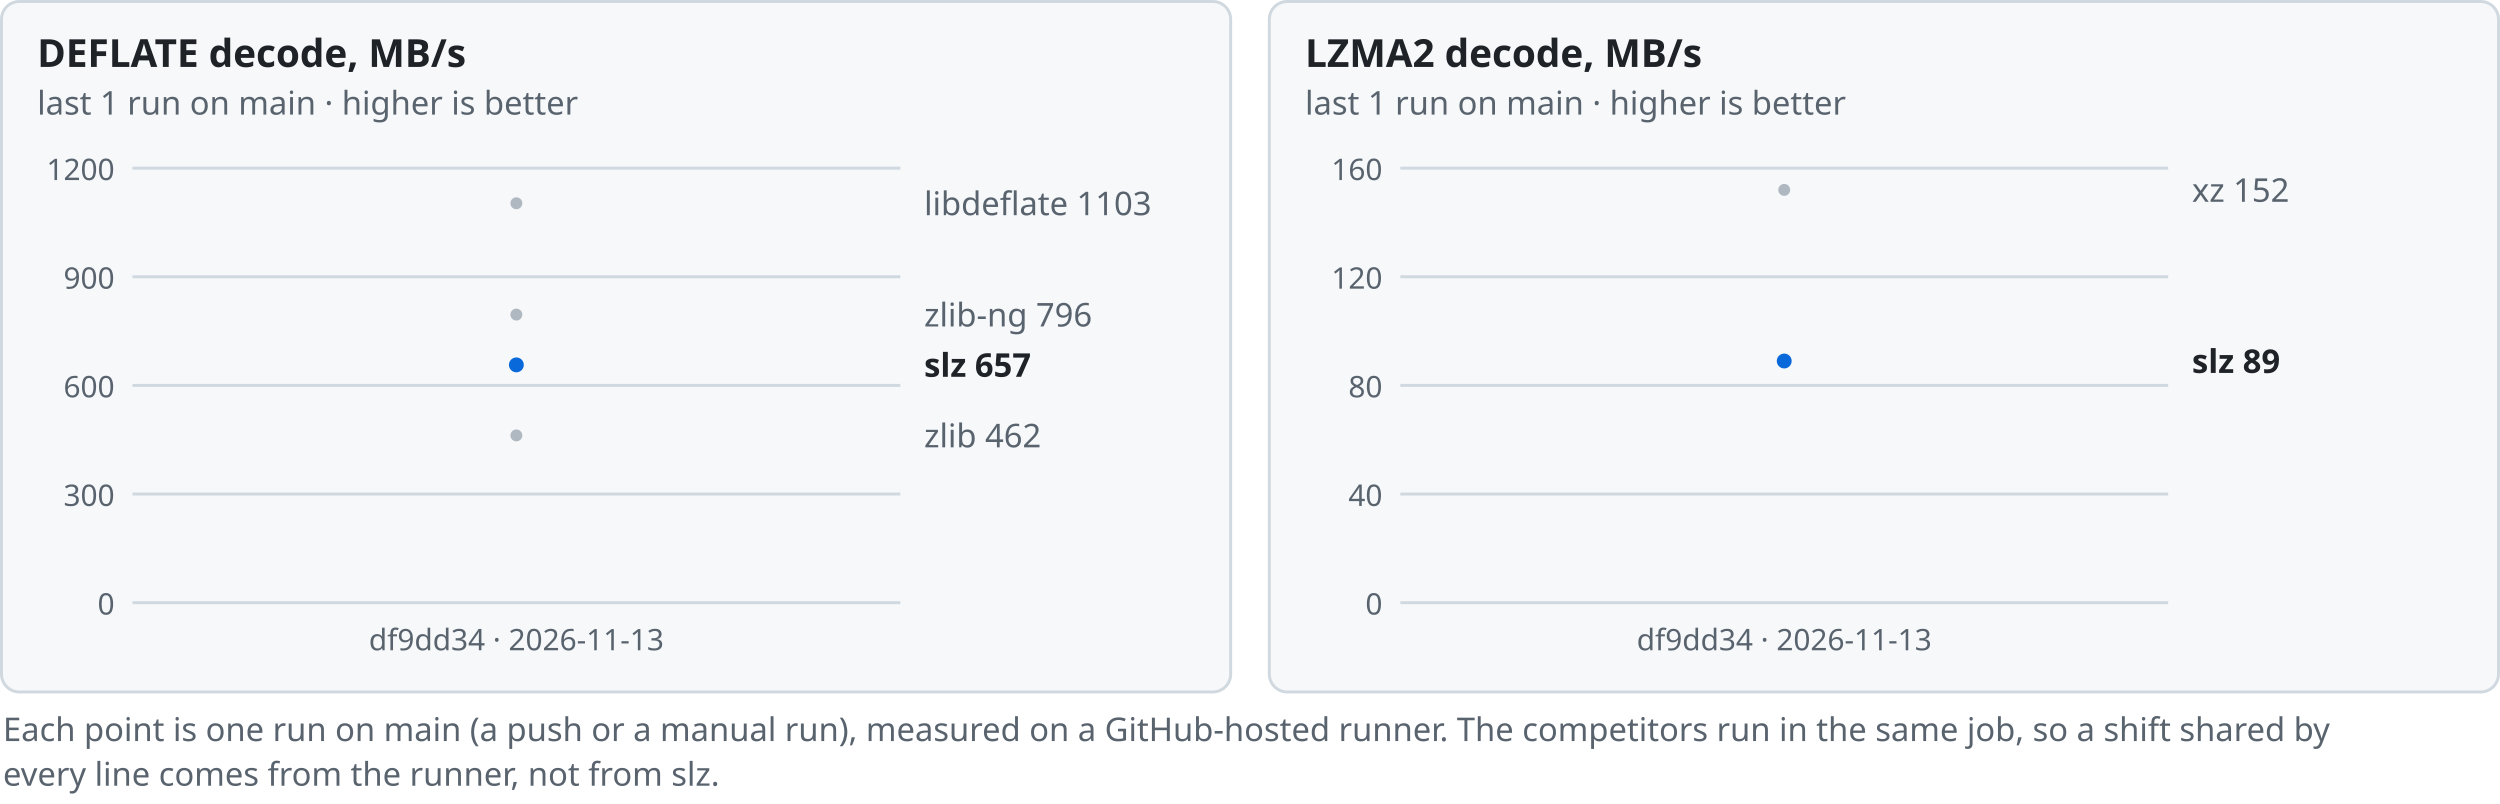
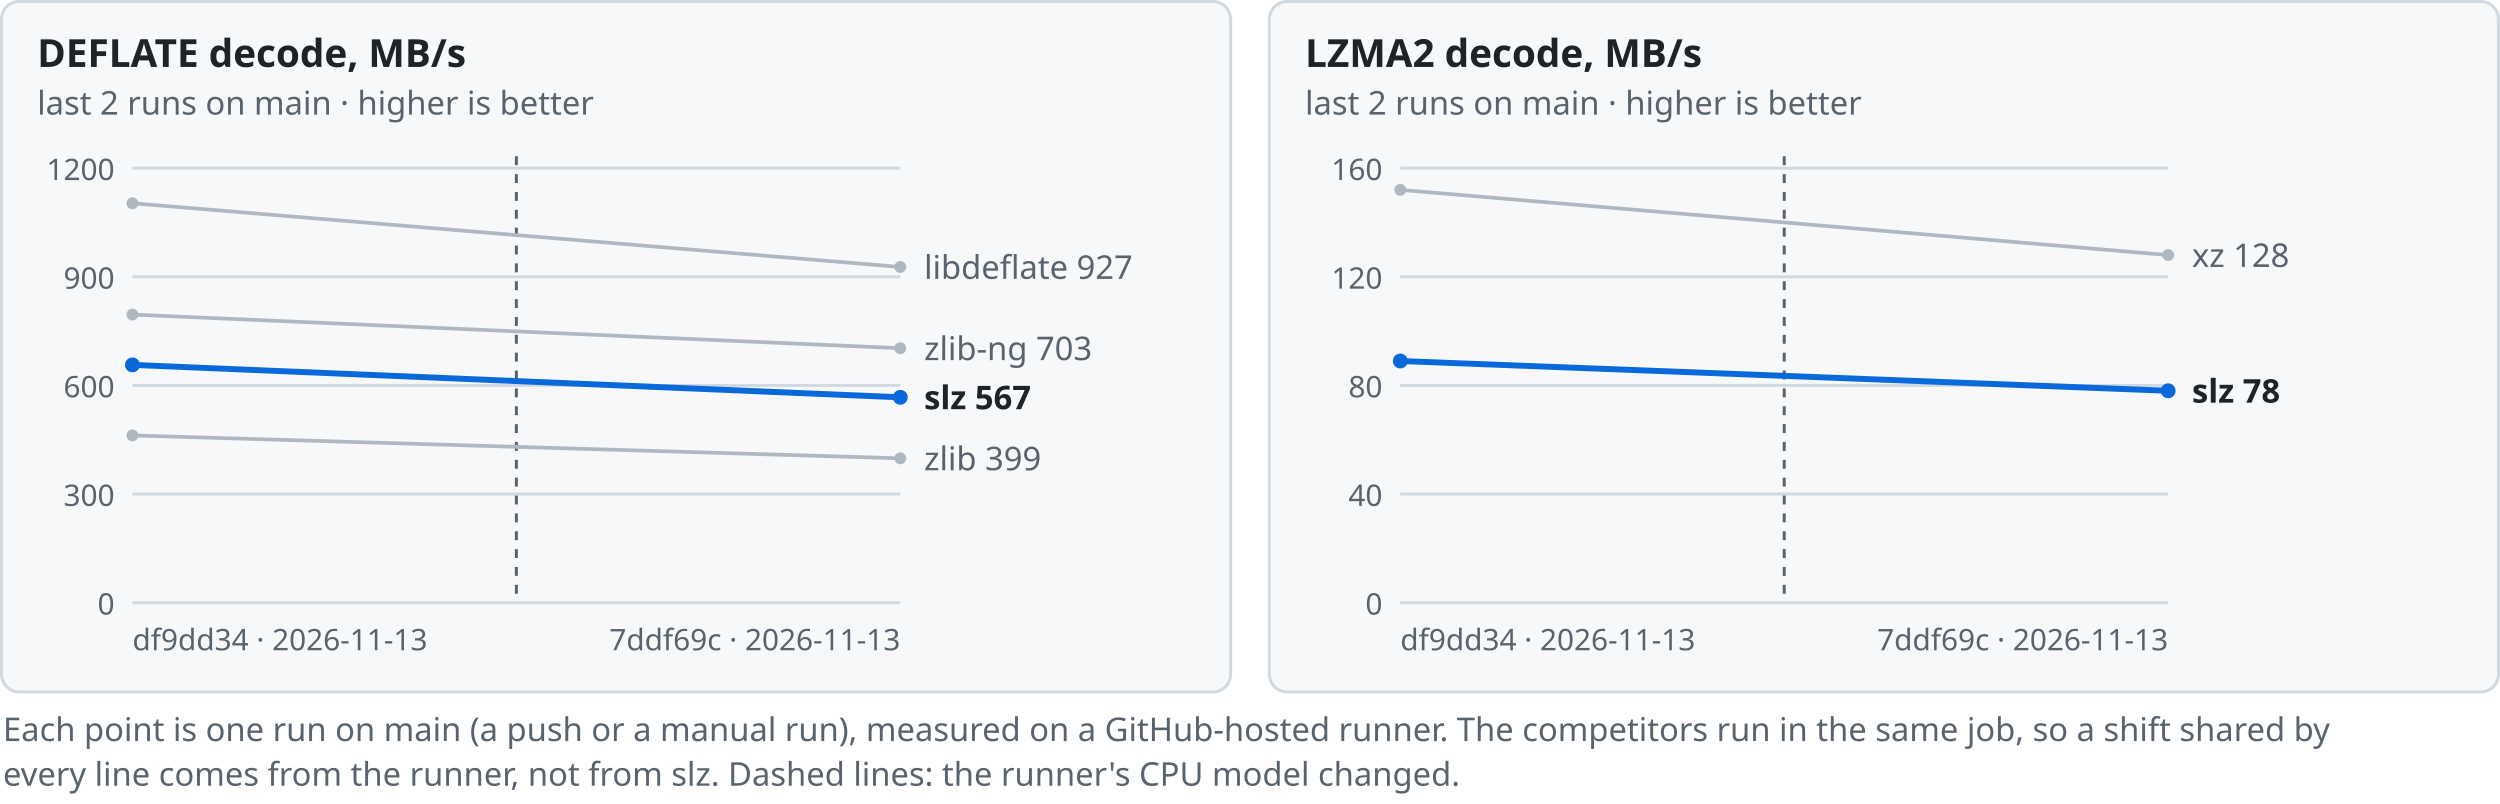
<svg xmlns="http://www.w3.org/2000/svg" width="840" height="270" viewBox="0 0 840 270" role="img" aria-labelledby="title desc">
  <style>text{font-family:-apple-system,BlinkMacSystemFont,'Segoe UI','Noto Sans',Helvetica,Arial,sans-serif;font-variant-numeric:tabular-nums}</style>
  <rect x="0.5" y="0.5" width="413.0" height="232.0" fill="#f6f8fa" rx="6" stroke="#d1d9e0" />
  <text x="12.5" y="22.5" font-size="13" fill="#1f2328" font-weight="600">DEFLATE decode, MB/s</text>
-   <text x="12.5" y="38.5" font-size="11" fill="#59636e">last 1 run on main · higher is better</text>
+   <text x="12.5" y="38.5" font-size="11" fill="#59636e">last 2 runs on main · higher is better</text>
  <line x1="44.5" y1="202.5" x2="302.5" y2="202.5" stroke="#d1d9e0" stroke-width="1" />
  <text x="38.5" y="206.5" font-size="10" fill="#59636e" text-anchor="end">0</text>
  <line x1="44.5" y1="166.0" x2="302.5" y2="166.0" stroke="#d1d9e0" stroke-width="1" />
  <text x="38.5" y="170.0" font-size="10" fill="#59636e" text-anchor="end">300</text>
  <line x1="44.5" y1="129.5" x2="302.5" y2="129.5" stroke="#d1d9e0" stroke-width="1" />
  <text x="38.5" y="133.5" font-size="10" fill="#59636e" text-anchor="end">600</text>
  <line x1="44.5" y1="93.0" x2="302.5" y2="93.0" stroke="#d1d9e0" stroke-width="1" />
  <text x="38.5" y="97.0" font-size="10" fill="#59636e" text-anchor="end">900</text>
  <line x1="44.5" y1="56.5" x2="302.5" y2="56.5" stroke="#d1d9e0" stroke-width="1" />
  <text x="38.5" y="60.5" font-size="10" fill="#59636e" text-anchor="end">1200</text>
-   <circle cx="173.5" cy="68.3" r="2" fill="#afb8c1" />
-   <circle cx="173.5" cy="105.7" r="2" fill="#afb8c1" />
-   <circle cx="173.5" cy="146.3" r="2" fill="#afb8c1" />
-   <circle cx="173.5" cy="122.6" r="2.5" fill="#0969da" />
-   <text x="310.5" y="72.3" font-size="11" fill="#59636e">libdeflate 1103</text>
-   <text x="310.5" y="109.7" font-size="11" fill="#59636e">zlib-ng 796</text>
-   <text x="310.5" y="126.6" font-size="11" fill="#1f2328" font-weight="600">slz 657</text>
-   <text x="310.5" y="150.3" font-size="11" fill="#59636e">zlib 462</text>
-   <text x="173.5" y="218.5" font-size="10" fill="#59636e" text-anchor="middle">df9dd34 · 2026-11-13</text>
+   <line x1="173.5" y1="52.5" x2="173.5" y2="202.5" stroke="#59636e" stroke-width="1" stroke-dasharray="3 3" />
+   <polyline points="44.5,68.3 302.5,89.7" fill="none" stroke="#afb8c1" stroke-width="1.25" stroke-linejoin="round" stroke-linecap="round" />
+   <circle cx="44.5" cy="68.3" r="2" fill="#afb8c1" />
+   <circle cx="302.5" cy="89.7" r="2" fill="#afb8c1" />
+   <polyline points="44.5,105.7 302.5,117.0" fill="none" stroke="#afb8c1" stroke-width="1.25" stroke-linejoin="round" stroke-linecap="round" />
+   <circle cx="44.5" cy="105.7" r="2" fill="#afb8c1" />
+   <circle cx="302.5" cy="117.0" r="2" fill="#afb8c1" />
+   <polyline points="44.5,146.3 302.5,154.0" fill="none" stroke="#afb8c1" stroke-width="1.25" stroke-linejoin="round" stroke-linecap="round" />
+   <circle cx="44.5" cy="146.3" r="2" fill="#afb8c1" />
+   <circle cx="302.5" cy="154.0" r="2" fill="#afb8c1" />
+   <polyline points="44.5,122.6 302.5,133.5" fill="none" stroke="#0969da" stroke-width="2" stroke-linejoin="round" stroke-linecap="round" />
+   <circle cx="44.5" cy="122.6" r="2.5" fill="#0969da" />
+   <circle cx="302.5" cy="133.5" r="2.5" fill="#0969da" />
+   <text x="310.5" y="93.7" font-size="11" fill="#59636e">libdeflate 927</text>
+   <text x="310.5" y="121.0" font-size="11" fill="#59636e">zlib-ng 703</text>
+   <text x="310.5" y="137.5" font-size="11" fill="#1f2328" font-weight="600">slz 567</text>
+   <text x="310.5" y="158.0" font-size="11" fill="#59636e">zlib 399</text>
+   <text x="44.5" y="218.5" font-size="10" fill="#59636e">df9dd34 · 2026-11-13</text>
+   <text x="302.5" y="218.5" font-size="10" fill="#59636e" text-anchor="end">7ddf69c · 2026-11-13</text>
  <rect x="426.5" y="0.5" width="413.0" height="232.0" fill="#f6f8fa" rx="6" stroke="#d1d9e0" />
  <text x="438.5" y="22.5" font-size="13" fill="#1f2328" font-weight="600">LZMA2 decode, MB/s</text>
-   <text x="438.5" y="38.5" font-size="11" fill="#59636e">last 1 run on main · higher is better</text>
+   <text x="438.5" y="38.5" font-size="11" fill="#59636e">last 2 runs on main · higher is better</text>
  <line x1="470.5" y1="202.5" x2="728.5" y2="202.5" stroke="#d1d9e0" stroke-width="1" />
  <text x="464.5" y="206.5" font-size="10" fill="#59636e" text-anchor="end">0</text>
  <line x1="470.5" y1="166.0" x2="728.5" y2="166.0" stroke="#d1d9e0" stroke-width="1" />
  <text x="464.5" y="170.0" font-size="10" fill="#59636e" text-anchor="end">40</text>
  <line x1="470.5" y1="129.5" x2="728.5" y2="129.5" stroke="#d1d9e0" stroke-width="1" />
  <text x="464.5" y="133.5" font-size="10" fill="#59636e" text-anchor="end">80</text>
  <line x1="470.5" y1="93.0" x2="728.5" y2="93.0" stroke="#d1d9e0" stroke-width="1" />
  <text x="464.5" y="97.0" font-size="10" fill="#59636e" text-anchor="end">120</text>
  <line x1="470.5" y1="56.5" x2="728.5" y2="56.5" stroke="#d1d9e0" stroke-width="1" />
  <text x="464.5" y="60.5" font-size="10" fill="#59636e" text-anchor="end">160</text>
-   <circle cx="599.5" cy="63.8" r="2" fill="#afb8c1" />
-   <circle cx="599.5" cy="121.3" r="2.5" fill="#0969da" />
-   <text x="736.5" y="67.8" font-size="11" fill="#59636e">xz 152</text>
-   <text x="736.5" y="125.3" font-size="11" fill="#1f2328" font-weight="600">slz 89</text>
-   <text x="599.5" y="218.5" font-size="10" fill="#59636e" text-anchor="middle">df9dd34 · 2026-11-13</text>
+   <line x1="599.5" y1="52.5" x2="599.5" y2="202.5" stroke="#59636e" stroke-width="1" stroke-dasharray="3 3" />
+   <polyline points="470.5,63.8 728.5,85.7" fill="none" stroke="#afb8c1" stroke-width="1.25" stroke-linejoin="round" stroke-linecap="round" />
+   <circle cx="470.5" cy="63.8" r="2" fill="#afb8c1" />
+   <circle cx="728.5" cy="85.7" r="2" fill="#afb8c1" />
+   <polyline points="470.5,121.3 728.5,131.3" fill="none" stroke="#0969da" stroke-width="2" stroke-linejoin="round" stroke-linecap="round" />
+   <circle cx="470.5" cy="121.3" r="2.5" fill="#0969da" />
+   <circle cx="728.5" cy="131.3" r="2.5" fill="#0969da" />
+   <text x="736.5" y="89.7" font-size="11" fill="#59636e">xz 128</text>
+   <text x="736.5" y="135.3" font-size="11" fill="#1f2328" font-weight="600">slz 78</text>
+   <text x="470.5" y="218.5" font-size="10" fill="#59636e">df9dd34 · 2026-11-13</text>
+   <text x="728.5" y="218.5" font-size="10" fill="#59636e" text-anchor="end">7ddf69c · 2026-11-13</text>
  <text x="1.0" y="249.0" font-size="11" fill="#59636e">Each point is one run on main (a push or a manual run), measured on a GitHub-hosted runner. The competitors run in the same job, so a shift shared by</text>
-   <text x="1.0" y="264.0" font-size="11" fill="#59636e">every line comes from the runner, not from slz.</text>
+   <text x="1.0" y="264.0" font-size="11" fill="#59636e">every line comes from the runner, not from slz. Dashed lines: the runner's CPU model changed.</text>
</svg>
